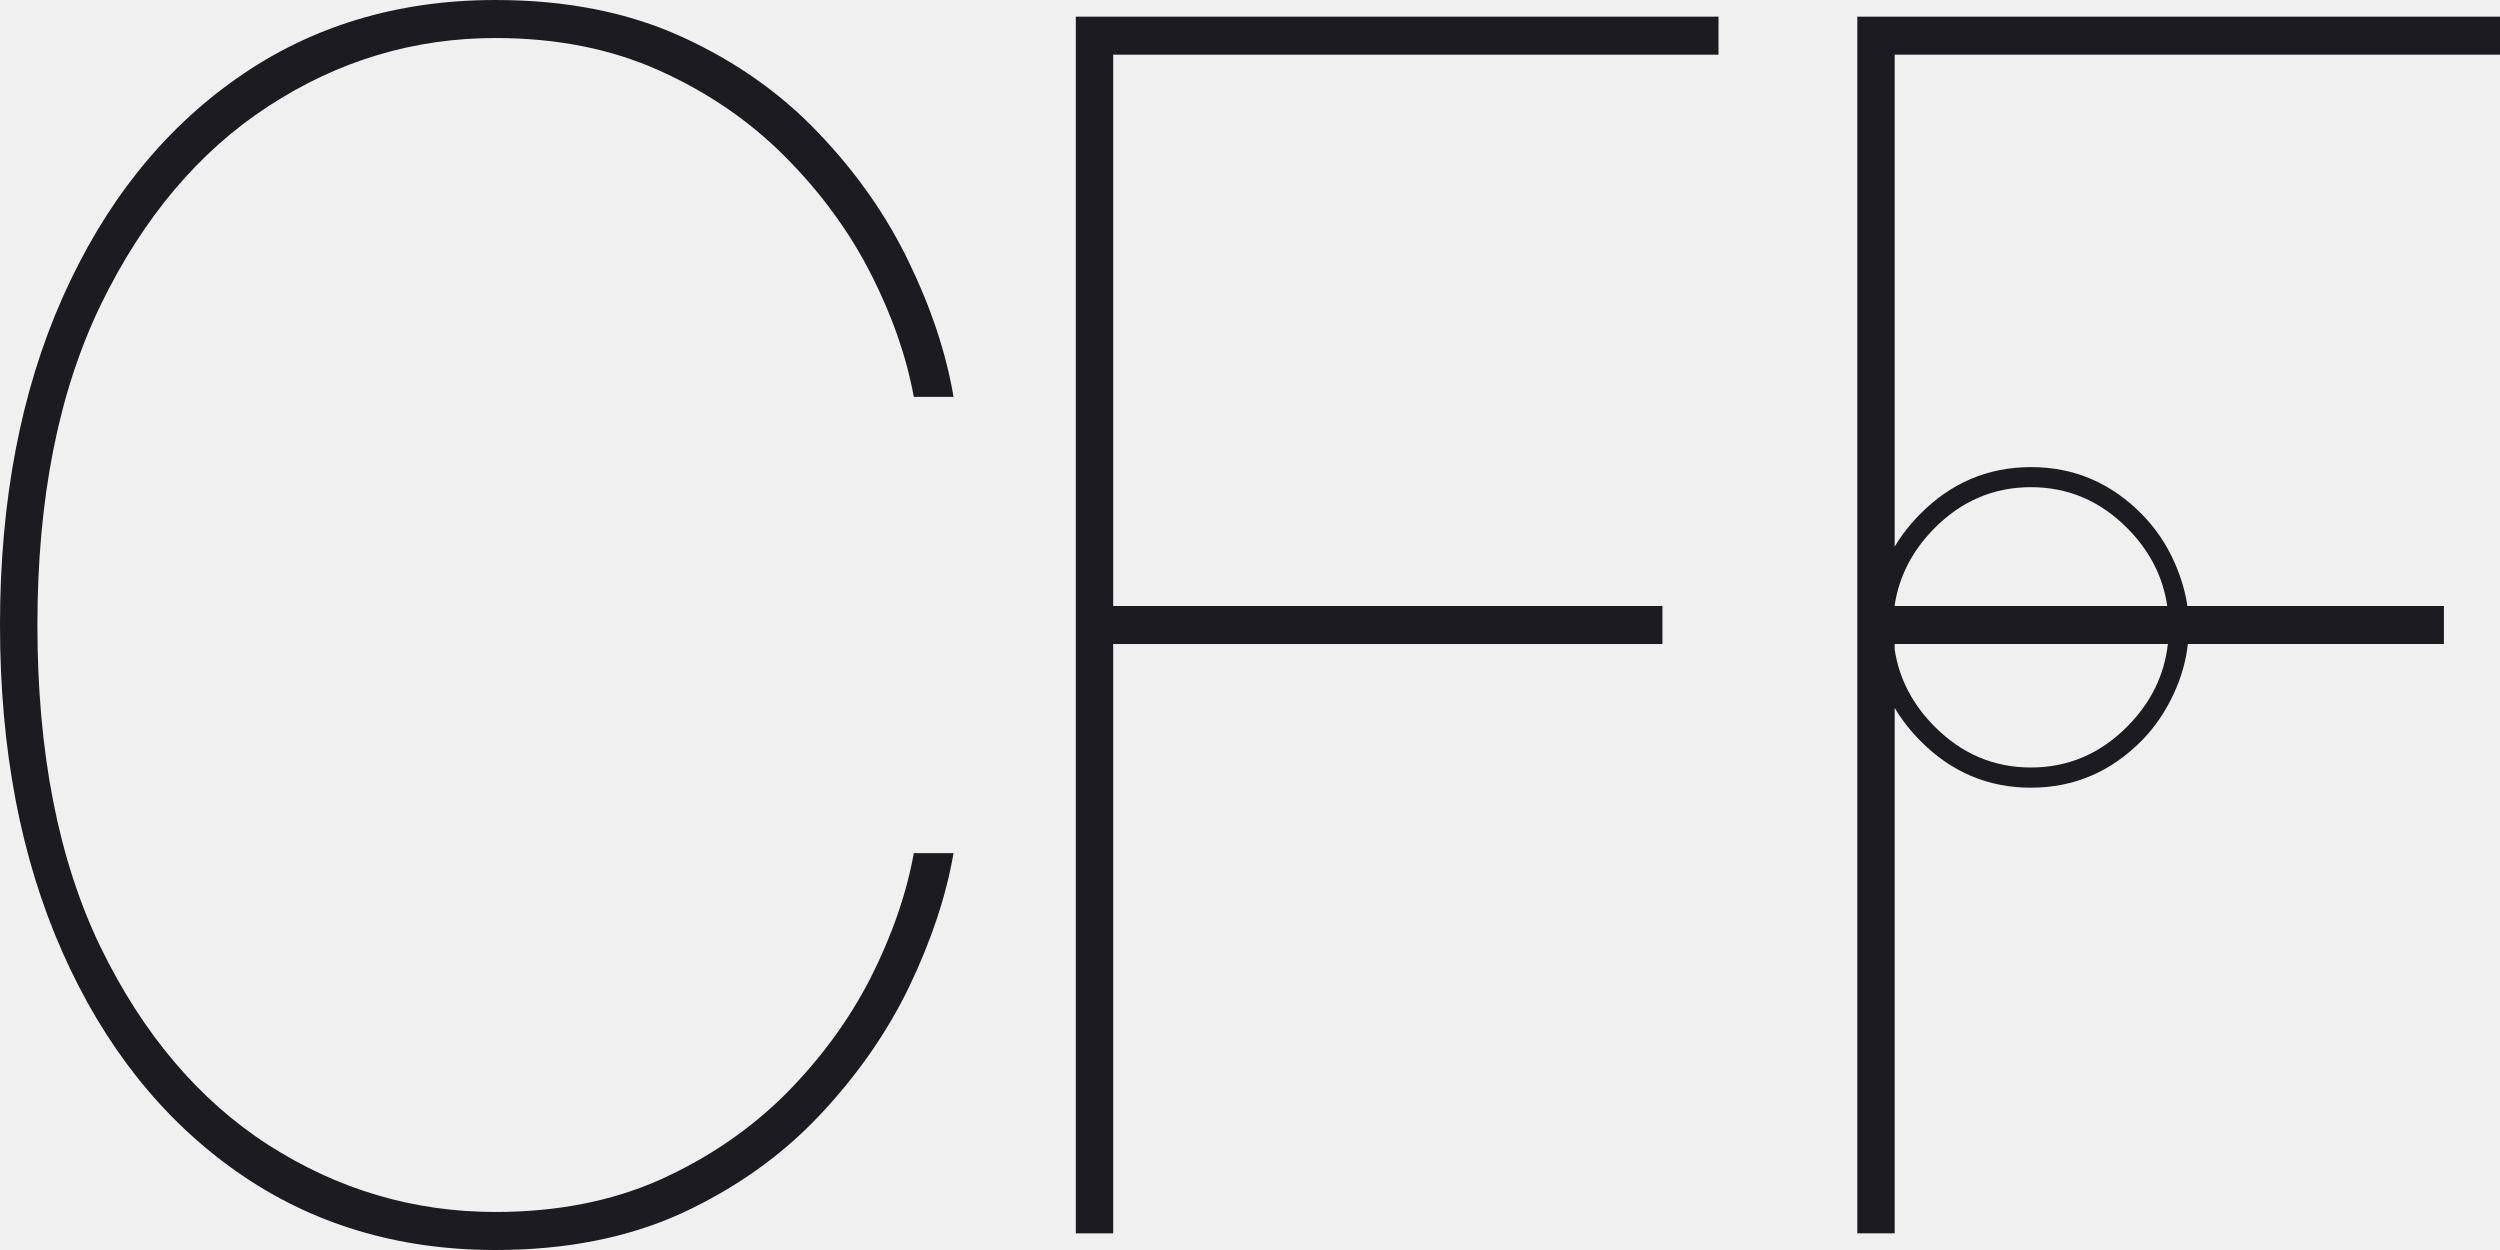
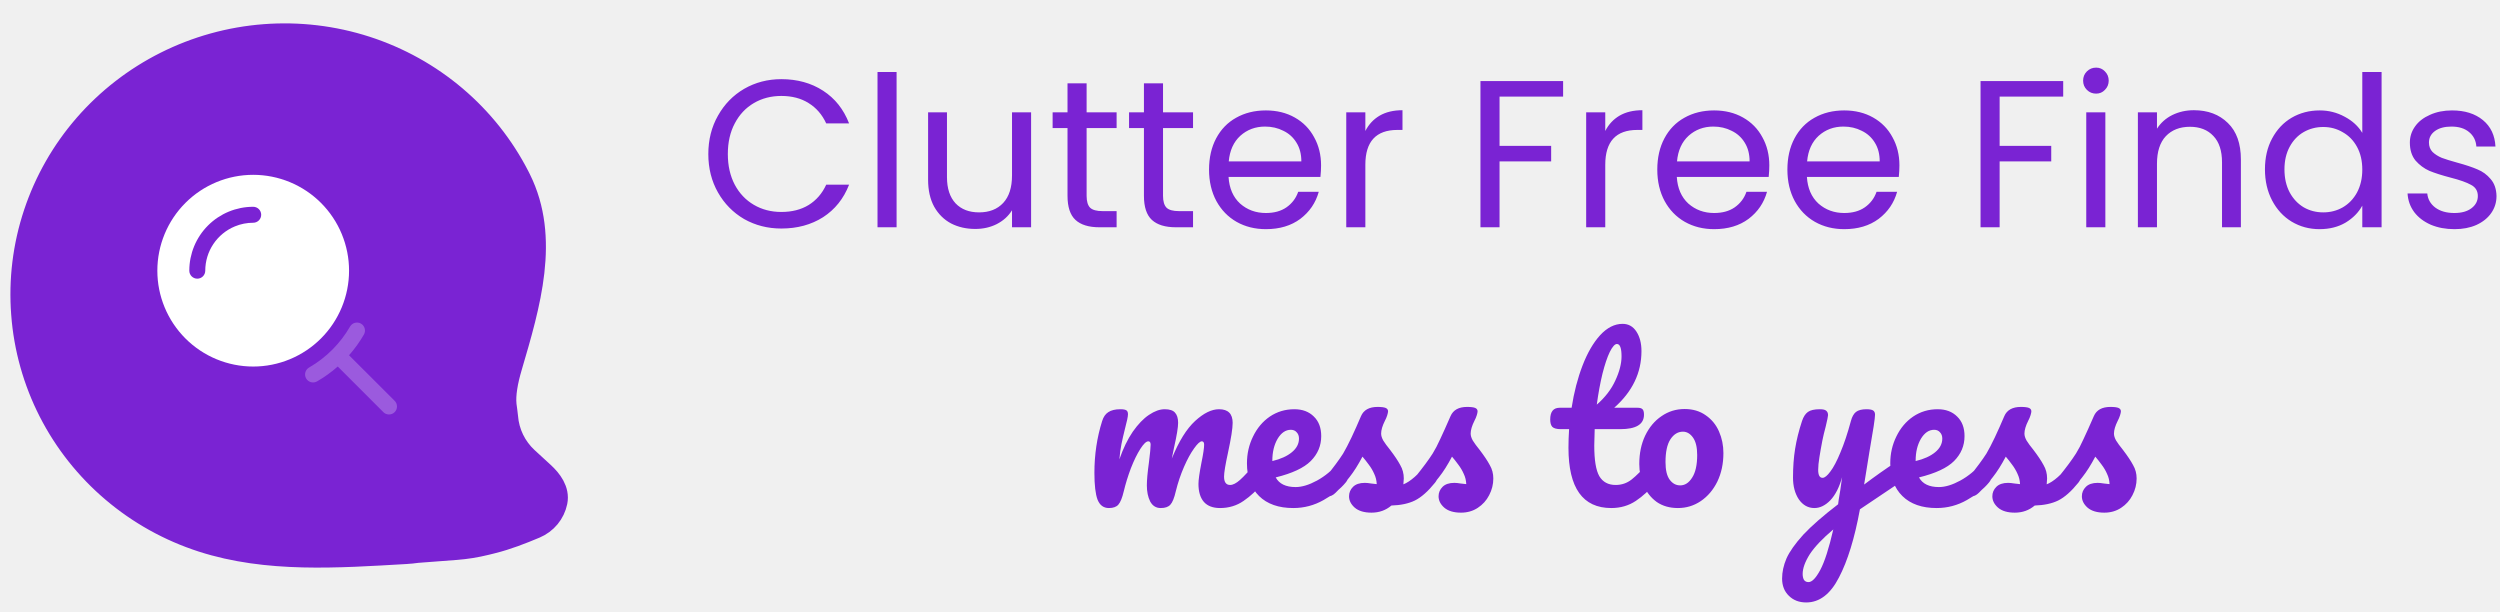
- <svg xmlns="http://www.w3.org/2000/svg" width="76" height="38" viewBox="0 0 76 38" fill="none">
-   <path d="M27.78 12.065H28.988C28.763 10.74 28.313 9.38 27.638 7.983C26.963 6.574 26.051 5.268 24.903 4.064C23.754 2.848 22.363 1.866 20.729 1.12C19.094 0.373 17.206 0 15.062 0C12.078 0 9.455 0.795 7.194 2.384C4.932 3.973 3.168 6.195 1.901 9.048C0.634 11.902 0 15.219 0 19C0 22.781 0.634 26.098 1.901 28.951C3.168 31.805 4.932 34.027 7.194 35.616C9.455 37.205 12.078 38 15.062 38C17.206 38 19.094 37.627 20.729 36.88C22.363 36.122 23.754 35.134 24.903 33.918C26.051 32.702 26.963 31.396 27.638 29.999C28.313 28.59 28.763 27.236 28.988 25.935H27.78C27.555 27.175 27.117 28.44 26.466 29.728C25.814 31.004 24.95 32.184 23.872 33.268C22.795 34.34 21.522 35.207 20.054 35.869C18.585 36.519 16.922 36.844 15.062 36.844C12.576 36.844 10.273 36.164 8.153 34.803C6.045 33.443 4.346 31.438 3.055 28.789C1.776 26.14 1.137 22.877 1.137 19C1.137 15.171 1.776 11.932 3.055 9.283C4.346 6.622 6.045 4.606 8.153 3.233C10.273 1.848 12.576 1.156 15.062 1.156C16.922 1.156 18.585 1.487 20.054 2.149C21.522 2.811 22.795 3.684 23.872 4.768C24.95 5.852 25.814 7.032 26.466 8.308C27.117 9.584 27.555 10.836 27.78 12.065Z" fill="#1C1B1F" />
-   <path d="M32.705 0.506V37.494H33.841V19.578H50.538V18.422H33.841V1.662H52.243V0.506H32.705Z" fill="#1C1B1F" />
-   <path fill-rule="evenodd" clip-rule="evenodd" d="M56.462 0.506V37.494H57.598V21.52C57.805 21.869 58.06 22.198 58.365 22.508C59.308 23.467 60.433 23.946 61.74 23.946C63.047 23.945 64.173 23.465 65.117 22.505C65.506 22.11 65.828 21.636 66.084 21.085C66.311 20.595 66.454 20.093 66.511 19.578H74.295V18.422H66.496C66.436 17.998 66.309 17.564 66.115 17.12C65.869 16.558 65.536 16.064 65.117 15.637C64.173 14.678 63.047 14.198 61.738 14.2C60.429 14.201 59.303 14.681 58.36 15.64C58.057 15.947 57.804 16.274 57.598 16.62V1.662H76V0.506H56.462ZM57.598 19.744C57.731 20.619 58.129 21.393 58.792 22.068C59.621 22.911 60.604 23.332 61.74 23.332C62.876 23.332 63.858 22.911 64.687 22.068C65.392 21.351 65.797 20.521 65.903 19.578H57.598V19.744ZM65.884 18.422H57.598V18.399C57.731 17.524 58.129 16.749 58.792 16.074C59.621 15.231 60.604 14.81 61.74 14.81C62.876 14.81 63.858 15.231 64.687 16.074C65.356 16.755 65.756 17.538 65.884 18.422Z" fill="#1C1B1F" />
+ <svg xmlns="http://www.w3.org/2000/svg" width="143" height="35" viewBox="0 0 143 35" fill="none">
+   <path d="M1.389 17.957C1.533 19.887 2.061 21.768 2.942 23.494C3.824 25.22 5.042 26.757 6.526 28.015C8.011 29.276 9.734 30.234 11.595 30.835V30.835C15.297 32.031 19.312 31.737 23.197 31.514C23.416 31.501 23.637 31.48 23.86 31.448L26.084 31.279C26.651 31.236 27.212 31.145 27.764 31.009L28.128 30.919C28.969 30.71 29.773 30.395 30.572 30.06V30.06C30.86 29.939 31.115 29.75 31.314 29.51C31.512 29.27 31.648 28.985 31.711 28.681V28.681C31.832 28.088 31.435 27.55 30.989 27.14L30.074 26.3C29.38 25.662 28.954 24.785 28.883 23.845V23.845C28.866 23.62 28.821 23.398 28.797 23.173C28.734 22.56 28.875 21.789 29.119 20.959C30.169 17.391 31.291 13.626 29.635 10.296C29.612 10.25 29.588 10.203 29.565 10.157C28.683 8.431 27.465 6.895 25.981 5.636C24.496 4.375 22.773 3.417 20.913 2.816C19.052 2.215 17.088 1.982 15.135 2.131C11.191 2.432 7.525 4.268 4.945 7.237C3.669 8.706 2.698 10.409 2.088 12.249C1.477 14.088 1.24 16.028 1.389 17.957Z" fill="#7A23D3" stroke="#7A23D3" stroke-width="1.5" stroke-linecap="round" stroke-linejoin="round" />
+   <path fill-rule="evenodd" clip-rule="evenodd" d="M14.483 20.966C15.203 20.966 15.916 20.824 16.581 20.548C17.246 20.273 17.851 19.869 18.36 19.36C18.869 18.851 19.273 18.246 19.548 17.581C19.824 16.916 19.966 16.203 19.966 15.483C19.966 14.763 19.824 14.05 19.548 13.385C19.273 12.719 18.869 12.115 18.36 11.606C17.851 11.097 17.246 10.693 16.581 10.417C15.916 10.142 15.203 10 14.483 10C13.029 10 11.634 10.578 10.606 11.606C9.578 12.634 9 14.029 9 15.483C9 16.937 9.578 18.331 10.606 19.36C11.634 20.388 13.029 20.966 14.483 20.966ZM13.434 12.95C13.766 12.812 14.123 12.741 14.483 12.741C14.604 12.741 14.72 12.693 14.806 12.608C14.892 12.522 14.94 12.406 14.94 12.284C14.94 12.163 14.892 12.047 14.806 11.961C14.72 11.876 14.604 11.828 14.483 11.828C13.513 11.828 12.584 12.213 11.898 12.898C11.213 13.584 10.828 14.513 10.828 15.483C10.828 15.604 10.876 15.72 10.961 15.806C11.047 15.892 11.163 15.94 11.284 15.94C11.406 15.94 11.522 15.892 11.608 15.806C11.693 15.72 11.741 15.604 11.741 15.483C11.741 14.941 11.902 14.41 12.203 13.96C12.505 13.509 12.933 13.157 13.434 12.95Z" fill="white" />
+   <path fill-rule="evenodd" clip-rule="evenodd" d="M20.814 19.138C20.844 19.086 20.864 19.028 20.872 18.969C20.88 18.909 20.877 18.848 20.861 18.79C20.846 18.732 20.819 18.677 20.782 18.629C20.746 18.581 20.7 18.541 20.648 18.511C20.596 18.481 20.538 18.462 20.478 18.454C20.419 18.446 20.358 18.45 20.3 18.466C20.241 18.482 20.187 18.509 20.139 18.546C20.092 18.583 20.052 18.629 20.022 18.681C19.461 19.653 18.653 20.461 17.681 21.022C17.629 21.052 17.583 21.092 17.546 21.139C17.509 21.187 17.482 21.241 17.466 21.3C17.45 21.358 17.446 21.419 17.454 21.478C17.462 21.538 17.481 21.596 17.511 21.648C17.541 21.7 17.581 21.746 17.629 21.782C17.677 21.819 17.732 21.846 17.79 21.861C17.848 21.877 17.909 21.88 17.969 21.872C18.028 21.864 18.086 21.844 18.138 21.814C18.559 21.571 18.954 21.287 19.319 20.965L21.927 23.574C21.969 23.617 22.019 23.651 22.075 23.674C22.131 23.697 22.19 23.708 22.25 23.708C22.31 23.708 22.37 23.697 22.425 23.674C22.481 23.651 22.531 23.617 22.573 23.574C22.616 23.532 22.65 23.482 22.673 23.426C22.696 23.37 22.707 23.311 22.707 23.251C22.707 23.191 22.696 23.131 22.673 23.076C22.65 23.02 22.616 22.97 22.573 22.927L19.965 20.32C20.287 19.955 20.572 19.559 20.815 19.138" fill="white" fill-opacity="0.25" />
+   <path d="M63.428 29.06C63.124 29.06 62.908 28.9 62.78 28.58C62.66 28.26 62.6 27.748 62.6 27.044C62.6 26.004 62.748 25.016 63.044 24.08C63.116 23.848 63.232 23.68 63.392 23.576C63.56 23.464 63.792 23.408 64.088 23.408C64.248 23.408 64.36 23.428 64.424 23.468C64.488 23.508 64.52 23.584 64.52 23.696C64.52 23.824 64.46 24.112 64.34 24.56C64.26 24.88 64.196 25.16 64.148 25.4C64.1 25.632 64.06 25.924 64.028 26.276C64.244 25.652 64.5 25.124 64.796 24.692C65.1 24.26 65.408 23.94 65.72 23.732C66.04 23.516 66.34 23.408 66.62 23.408C66.9 23.408 67.096 23.472 67.208 23.6C67.328 23.728 67.388 23.924 67.388 24.188C67.388 24.444 67.312 24.908 67.16 25.58C67.096 25.868 67.052 26.084 67.028 26.228C67.428 25.244 67.872 24.528 68.36 24.08C68.848 23.632 69.304 23.408 69.728 23.408C70.248 23.408 70.508 23.668 70.508 24.188C70.508 24.5 70.42 25.064 70.244 25.88C70.092 26.576 70.016 27.036 70.016 27.26C70.016 27.58 70.132 27.74 70.364 27.74C70.524 27.74 70.712 27.644 70.928 27.452C71.152 27.252 71.448 26.932 71.816 26.492C71.912 26.38 72.02 26.324 72.14 26.324C72.244 26.324 72.324 26.372 72.38 26.468C72.444 26.564 72.476 26.696 72.476 26.864C72.476 27.184 72.4 27.432 72.248 27.608C71.904 28.032 71.532 28.38 71.132 28.652C70.74 28.924 70.292 29.06 69.788 29.06C69.38 29.06 69.072 28.944 68.864 28.712C68.656 28.472 68.552 28.128 68.552 27.68C68.552 27.456 68.608 27.056 68.72 26.48C68.824 25.976 68.876 25.628 68.876 25.436C68.876 25.308 68.832 25.244 68.744 25.244C68.64 25.244 68.492 25.38 68.3 25.652C68.108 25.916 67.916 26.268 67.724 26.708C67.532 27.148 67.376 27.612 67.256 28.1C67.168 28.484 67.064 28.74 66.944 28.868C66.832 28.996 66.648 29.06 66.392 29.06C66.128 29.06 65.928 28.936 65.792 28.688C65.664 28.432 65.6 28.124 65.6 27.764C65.6 27.46 65.64 27.02 65.72 26.444C65.784 25.932 65.816 25.596 65.816 25.436C65.816 25.308 65.772 25.244 65.684 25.244C65.564 25.244 65.412 25.388 65.228 25.676C65.044 25.964 64.864 26.332 64.688 26.78C64.52 27.228 64.384 27.668 64.28 28.1C64.192 28.476 64.088 28.732 63.968 28.868C63.856 28.996 63.676 29.06 63.428 29.06ZM76.858 26.324C76.962 26.324 77.042 26.372 77.098 26.468C77.162 26.564 77.194 26.696 77.194 26.864C77.194 27.184 77.118 27.432 76.966 27.608C76.67 27.968 76.25 28.3 75.706 28.604C75.17 28.908 74.594 29.06 73.978 29.06C73.138 29.06 72.486 28.832 72.022 28.376C71.558 27.92 71.326 27.296 71.326 26.504C71.326 25.952 71.442 25.44 71.674 24.968C71.906 24.488 72.226 24.108 72.634 23.828C73.05 23.548 73.518 23.408 74.038 23.408C74.502 23.408 74.874 23.548 75.154 23.828C75.434 24.1 75.574 24.472 75.574 24.944C75.574 25.496 75.374 25.972 74.974 26.372C74.582 26.764 73.914 27.076 72.97 27.308C73.17 27.676 73.55 27.86 74.11 27.86C74.47 27.86 74.878 27.736 75.334 27.488C75.798 27.232 76.198 26.9 76.534 26.492C76.63 26.38 76.738 26.324 76.858 26.324ZM73.834 24.584C73.538 24.584 73.286 24.756 73.078 25.1C72.878 25.444 72.778 25.86 72.778 26.348V26.372C73.25 26.26 73.622 26.092 73.894 25.868C74.166 25.644 74.302 25.384 74.302 25.088C74.302 24.936 74.258 24.816 74.17 24.728C74.09 24.632 73.978 24.584 73.834 24.584ZM78.449 29.324C78.033 29.324 77.713 29.228 77.489 29.036C77.273 28.844 77.165 28.628 77.165 28.388C77.165 28.18 77.241 28 77.393 27.848C77.545 27.696 77.769 27.62 78.065 27.62C78.169 27.62 78.289 27.632 78.425 27.656C78.569 27.672 78.677 27.684 78.749 27.692C78.741 27.484 78.693 27.288 78.605 27.104C78.525 26.92 78.421 26.744 78.293 26.576C78.165 26.4 78.045 26.248 77.933 26.12C77.685 26.592 77.437 26.984 77.189 27.296C76.949 27.608 76.685 27.904 76.397 28.184C76.253 28.328 76.101 28.4 75.941 28.4C75.813 28.4 75.709 28.356 75.629 28.268C75.549 28.172 75.509 28.056 75.509 27.92C75.509 27.76 75.565 27.612 75.677 27.476L75.833 27.284C76.273 26.74 76.605 26.292 76.829 25.94C76.965 25.708 77.125 25.4 77.309 25.016C77.493 24.624 77.673 24.22 77.849 23.804C78.001 23.452 78.317 23.276 78.797 23.276C79.021 23.276 79.177 23.296 79.265 23.336C79.353 23.376 79.397 23.44 79.397 23.528C79.397 23.576 79.381 23.652 79.349 23.756C79.317 23.86 79.273 23.964 79.217 24.068C79.073 24.356 79.001 24.6 79.001 24.8C79.001 24.92 79.041 25.052 79.121 25.196C79.209 25.34 79.341 25.52 79.517 25.736C79.773 26.072 79.965 26.36 80.093 26.6C80.229 26.832 80.297 27.088 80.297 27.368C80.297 27.448 80.289 27.56 80.273 27.704C80.665 27.552 81.125 27.148 81.653 26.492C81.749 26.38 81.857 26.324 81.977 26.324C82.081 26.324 82.161 26.372 82.217 26.468C82.281 26.564 82.313 26.696 82.313 26.864C82.313 27.168 82.237 27.416 82.085 27.608C81.685 28.104 81.301 28.444 80.933 28.628C80.573 28.804 80.125 28.9 79.589 28.916C79.269 29.188 78.889 29.324 78.449 29.324ZM83.57 29.324C83.154 29.324 82.834 29.228 82.61 29.036C82.394 28.844 82.286 28.628 82.286 28.388C82.286 28.18 82.362 28 82.514 27.848C82.666 27.696 82.89 27.62 83.186 27.62C83.29 27.62 83.41 27.632 83.546 27.656C83.69 27.672 83.798 27.684 83.87 27.692C83.862 27.484 83.814 27.288 83.726 27.104C83.646 26.92 83.542 26.744 83.414 26.576C83.286 26.4 83.166 26.248 83.054 26.12C82.806 26.592 82.558 26.984 82.31 27.296C82.07 27.608 81.806 27.904 81.518 28.184C81.374 28.328 81.222 28.4 81.062 28.4C80.934 28.4 80.83 28.356 80.75 28.268C80.67 28.172 80.63 28.056 80.63 27.92C80.63 27.76 80.686 27.612 80.798 27.476L80.954 27.284C81.394 26.74 81.726 26.292 81.95 25.94C82.094 25.708 82.238 25.432 82.382 25.112C82.534 24.792 82.73 24.356 82.97 23.804C83.122 23.452 83.438 23.276 83.918 23.276C84.142 23.276 84.298 23.296 84.386 23.336C84.474 23.376 84.518 23.44 84.518 23.528C84.518 23.576 84.502 23.652 84.47 23.756C84.438 23.86 84.394 23.964 84.338 24.068C84.194 24.356 84.122 24.6 84.122 24.8C84.122 24.92 84.162 25.052 84.242 25.196C84.33 25.34 84.462 25.52 84.638 25.736C84.894 26.072 85.086 26.36 85.214 26.6C85.35 26.832 85.418 27.088 85.418 27.368C85.418 27.704 85.338 28.024 85.178 28.328C85.026 28.624 84.81 28.864 84.53 29.048C84.25 29.232 83.93 29.324 83.57 29.324ZM94.588 26.324C94.692 26.324 94.772 26.372 94.828 26.468C94.892 26.564 94.924 26.696 94.924 26.864C94.924 27.184 94.848 27.432 94.696 27.608C94.352 28.032 93.976 28.38 93.568 28.652C93.16 28.924 92.692 29.06 92.164 29.06C90.532 29.06 89.716 27.912 89.716 25.616C89.716 25.264 89.728 24.908 89.752 24.548H89.284C89.044 24.548 88.88 24.504 88.792 24.416C88.712 24.328 88.672 24.188 88.672 23.996C88.672 23.548 88.852 23.324 89.212 23.324H89.896C90.032 22.444 90.24 21.64 90.52 20.912C90.8 20.184 91.136 19.604 91.528 19.172C91.928 18.74 92.356 18.524 92.812 18.524C93.148 18.524 93.412 18.672 93.604 18.968C93.796 19.264 93.892 19.636 93.892 20.084C93.892 21.324 93.372 22.404 92.332 23.324H93.676C93.804 23.324 93.896 23.352 93.952 23.408C94.008 23.464 94.036 23.568 94.036 23.72C94.036 24.272 93.584 24.548 92.68 24.548H91.216C91.2 24.948 91.192 25.26 91.192 25.484C91.192 26.316 91.288 26.9 91.48 27.236C91.68 27.572 91.992 27.74 92.416 27.74C92.76 27.74 93.064 27.636 93.328 27.428C93.592 27.22 93.904 26.908 94.264 26.492C94.36 26.38 94.468 26.324 94.588 26.324ZM92.488 19.676C92.368 19.676 92.232 19.828 92.08 20.132C91.936 20.428 91.796 20.844 91.66 21.38C91.532 21.908 91.424 22.496 91.336 23.144C91.808 22.736 92.16 22.28 92.392 21.776C92.632 21.264 92.752 20.8 92.752 20.384C92.752 19.912 92.664 19.676 92.488 19.676ZM95.975 29.06C95.503 29.06 95.099 28.944 94.763 28.712C94.435 28.472 94.187 28.16 94.019 27.776C93.851 27.392 93.767 26.98 93.767 26.54C93.767 25.932 93.879 25.392 94.103 24.92C94.335 24.44 94.647 24.068 95.039 23.804C95.431 23.532 95.871 23.396 96.359 23.396C96.831 23.396 97.235 23.516 97.571 23.756C97.907 23.988 98.159 24.296 98.327 24.68C98.495 25.064 98.579 25.476 98.579 25.916C98.579 26.524 98.463 27.068 98.231 27.548C97.999 28.02 97.683 28.392 97.283 28.664C96.891 28.928 96.455 29.06 95.975 29.06ZM96.107 27.764C96.379 27.764 96.607 27.616 96.791 27.32C96.983 27.024 97.079 26.592 97.079 26.024C97.079 25.584 96.999 25.252 96.839 25.028C96.679 24.804 96.487 24.692 96.263 24.692C95.975 24.692 95.735 24.84 95.543 25.136C95.359 25.424 95.267 25.856 95.267 26.432C95.267 26.888 95.347 27.224 95.507 27.44C95.667 27.656 95.867 27.764 96.107 27.764ZM108.704 26.348C108.808 26.348 108.888 26.4 108.944 26.504C109.008 26.6 109.04 26.724 109.04 26.876C109.04 27.06 109.012 27.204 108.956 27.308C108.9 27.412 108.812 27.504 108.692 27.584L106.388 29.132C106.084 30.788 105.684 32.088 105.188 33.032C104.7 33.984 104.076 34.46 103.316 34.46C102.908 34.46 102.576 34.332 102.32 34.076C102.064 33.828 101.936 33.5 101.936 33.092C101.936 32.716 102.02 32.332 102.188 31.94C102.364 31.548 102.684 31.096 103.148 30.584C103.62 30.08 104.284 29.5 105.14 28.844L105.176 28.568C105.232 28.272 105.296 27.848 105.368 27.296C105.208 27.872 104.984 28.312 104.696 28.616C104.408 28.912 104.104 29.06 103.784 29.06C103.424 29.06 103.128 28.896 102.896 28.568C102.672 28.232 102.56 27.816 102.56 27.32C102.56 26.72 102.6 26.172 102.68 25.676C102.76 25.172 102.892 24.64 103.076 24.08C103.156 23.84 103.268 23.668 103.412 23.564C103.556 23.46 103.784 23.408 104.096 23.408C104.272 23.408 104.392 23.436 104.456 23.492C104.528 23.548 104.564 23.632 104.564 23.744C104.564 23.808 104.52 24.024 104.432 24.392C104.352 24.688 104.288 24.956 104.24 25.196C104.176 25.524 104.12 25.84 104.072 26.144C104.024 26.44 104 26.684 104 26.876C104 27.18 104.084 27.332 104.252 27.332C104.372 27.332 104.52 27.212 104.696 26.972C104.88 26.732 105.072 26.368 105.272 25.88C105.48 25.392 105.68 24.792 105.872 24.08C105.936 23.84 106.032 23.668 106.16 23.564C106.296 23.46 106.496 23.408 106.76 23.408C106.944 23.408 107.072 23.432 107.144 23.48C107.216 23.528 107.252 23.608 107.252 23.72C107.252 23.92 107.148 24.608 106.94 25.784L106.628 27.716C107.244 27.252 107.844 26.828 108.428 26.444C108.532 26.38 108.624 26.348 108.704 26.348ZM103.448 33.296C103.648 33.296 103.872 33.064 104.12 32.6C104.368 32.136 104.616 31.364 104.864 30.284C104.248 30.804 103.8 31.276 103.52 31.7C103.248 32.132 103.112 32.508 103.112 32.828C103.112 32.964 103.136 33.076 103.184 33.164C103.24 33.252 103.328 33.296 103.448 33.296ZM113.655 26.324C113.759 26.324 113.839 26.372 113.895 26.468C113.959 26.564 113.991 26.696 113.991 26.864C113.991 27.184 113.915 27.432 113.763 27.608C113.467 27.968 113.047 28.3 112.503 28.604C111.967 28.908 111.391 29.06 110.775 29.06C109.935 29.06 109.283 28.832 108.819 28.376C108.355 27.92 108.123 27.296 108.123 26.504C108.123 25.952 108.239 25.44 108.471 24.968C108.703 24.488 109.023 24.108 109.431 23.828C109.847 23.548 110.315 23.408 110.835 23.408C111.299 23.408 111.671 23.548 111.951 23.828C112.231 24.1 112.371 24.472 112.371 24.944C112.371 25.496 112.171 25.972 111.771 26.372C111.379 26.764 110.711 27.076 109.767 27.308C109.967 27.676 110.347 27.86 110.907 27.86C111.267 27.86 111.675 27.736 112.131 27.488C112.595 27.232 112.995 26.9 113.331 26.492C113.427 26.38 113.535 26.324 113.655 26.324ZM110.631 24.584C110.335 24.584 110.083 24.756 109.875 25.1C109.675 25.444 109.575 25.86 109.575 26.348V26.372C110.047 26.26 110.419 26.092 110.691 25.868C110.963 25.644 111.099 25.384 111.099 25.088C111.099 24.936 111.055 24.816 110.967 24.728C110.887 24.632 110.775 24.584 110.631 24.584ZM115.246 29.324C114.83 29.324 114.51 29.228 114.286 29.036C114.07 28.844 113.962 28.628 113.962 28.388C113.962 28.18 114.038 28 114.19 27.848C114.342 27.696 114.566 27.62 114.862 27.62C114.966 27.62 115.086 27.632 115.222 27.656C115.366 27.672 115.474 27.684 115.546 27.692C115.538 27.484 115.49 27.288 115.402 27.104C115.322 26.92 115.218 26.744 115.09 26.576C114.962 26.4 114.842 26.248 114.73 26.12C114.482 26.592 114.234 26.984 113.986 27.296C113.746 27.608 113.482 27.904 113.194 28.184C113.05 28.328 112.898 28.4 112.738 28.4C112.61 28.4 112.506 28.356 112.425 28.268C112.345 28.172 112.305 28.056 112.305 27.92C112.305 27.76 112.361 27.612 112.474 27.476L112.63 27.284C113.07 26.74 113.402 26.292 113.626 25.94C113.762 25.708 113.922 25.4 114.106 25.016C114.29 24.624 114.47 24.22 114.646 23.804C114.798 23.452 115.114 23.276 115.594 23.276C115.818 23.276 115.974 23.296 116.062 23.336C116.15 23.376 116.194 23.44 116.194 23.528C116.194 23.576 116.178 23.652 116.146 23.756C116.114 23.86 116.07 23.964 116.014 24.068C115.87 24.356 115.798 24.6 115.798 24.8C115.798 24.92 115.838 25.052 115.918 25.196C116.006 25.34 116.138 25.52 116.314 25.736C116.57 26.072 116.762 26.36 116.89 26.6C117.026 26.832 117.094 27.088 117.094 27.368C117.094 27.448 117.086 27.56 117.07 27.704C117.462 27.552 117.922 27.148 118.45 26.492C118.546 26.38 118.654 26.324 118.773 26.324C118.878 26.324 118.958 26.372 119.014 26.468C119.078 26.564 119.11 26.696 119.11 26.864C119.11 27.168 119.034 27.416 118.882 27.608C118.482 28.104 118.098 28.444 117.73 28.628C117.37 28.804 116.922 28.9 116.386 28.916C116.066 29.188 115.686 29.324 115.246 29.324ZM120.367 29.324C119.951 29.324 119.631 29.228 119.407 29.036C119.191 28.844 119.083 28.628 119.083 28.388C119.083 28.18 119.159 28 119.311 27.848C119.463 27.696 119.687 27.62 119.983 27.62C120.087 27.62 120.207 27.632 120.343 27.656C120.487 27.672 120.595 27.684 120.667 27.692C120.659 27.484 120.611 27.288 120.523 27.104C120.443 26.92 120.339 26.744 120.211 26.576C120.083 26.4 119.963 26.248 119.851 26.12C119.603 26.592 119.355 26.984 119.107 27.296C118.867 27.608 118.603 27.904 118.315 28.184C118.171 28.328 118.019 28.4 117.859 28.4C117.731 28.4 117.627 28.356 117.547 28.268C117.467 28.172 117.427 28.056 117.427 27.92C117.427 27.76 117.483 27.612 117.595 27.476L117.751 27.284C118.191 26.74 118.523 26.292 118.747 25.94C118.891 25.708 119.035 25.432 119.179 25.112C119.331 24.792 119.527 24.356 119.767 23.804C119.919 23.452 120.235 23.276 120.715 23.276C120.939 23.276 121.095 23.296 121.183 23.336C121.271 23.376 121.315 23.44 121.315 23.528C121.315 23.576 121.299 23.652 121.267 23.756C121.235 23.86 121.191 23.964 121.135 24.068C120.991 24.356 120.919 24.6 120.919 24.8C120.919 24.92 120.959 25.052 121.039 25.196C121.127 25.34 121.259 25.52 121.435 25.736C121.691 26.072 121.883 26.36 122.011 26.6C122.147 26.832 122.215 27.088 122.215 27.368C122.215 27.704 122.135 28.024 121.975 28.328C121.823 28.624 121.607 28.864 121.327 29.048C121.047 29.232 120.727 29.324 120.367 29.324Z" fill="#7A23D3" />
+   <path d="M40.516 8.812C40.516 7.996 40.7 7.264 41.068 6.616C41.436 5.96 41.936 5.448 42.568 5.08C43.208 4.712 43.916 4.528 44.692 4.528C45.604 4.528 46.4 4.748 47.08 5.188C47.76 5.628 48.256 6.252 48.568 7.06H47.26C47.028 6.556 46.692 6.168 46.252 5.896C45.82 5.624 45.3 5.488 44.692 5.488C44.108 5.488 43.584 5.624 43.12 5.896C42.656 6.168 42.292 6.556 42.028 7.06C41.764 7.556 41.632 8.14 41.632 8.812C41.632 9.476 41.764 10.06 42.028 10.564C42.292 11.06 42.656 11.444 43.12 11.716C43.584 11.988 44.108 12.124 44.692 12.124C45.3 12.124 45.82 11.992 46.252 11.728C46.692 11.456 47.028 11.068 47.26 10.564H48.568C48.256 11.364 47.76 11.984 47.08 12.424C46.4 12.856 45.604 13.072 44.692 13.072C43.916 13.072 43.208 12.892 42.568 12.532C41.936 12.164 41.436 11.656 41.068 11.008C40.7 10.36 40.516 9.628 40.516 8.812ZM51.285 4.12V13H50.194V4.12H51.285ZM58.979 6.424V13H57.887V12.028C57.679 12.364 57.387 12.628 57.011 12.82C56.643 13.004 56.235 13.096 55.787 13.096C55.275 13.096 54.815 12.992 54.407 12.784C53.999 12.568 53.675 12.248 53.435 11.824C53.203 11.4 53.087 10.884 53.087 10.276V6.424H54.167V10.132C54.167 10.78 54.331 11.28 54.659 11.632C54.987 11.976 55.435 12.148 56.003 12.148C56.587 12.148 57.047 11.968 57.383 11.608C57.719 11.248 57.887 10.724 57.887 10.036V6.424H58.979ZM62.154 7.324V11.2C62.154 11.52 62.222 11.748 62.358 11.884C62.494 12.012 62.73 12.076 63.066 12.076H63.87V13H62.886C62.278 13 61.822 12.86 61.518 12.58C61.214 12.3 61.062 11.84 61.062 11.2V7.324H60.21V6.424H61.062V4.768H62.154V6.424H63.87V7.324H62.154ZM66.525 7.324V11.2C66.525 11.52 66.594 11.748 66.73 11.884C66.865 12.012 67.102 12.076 67.438 12.076H68.242V13H67.257C66.65 13 66.194 12.86 65.889 12.58C65.585 12.3 65.433 11.84 65.433 11.2V7.324H64.582V6.424H65.433V4.768H66.525V6.424H68.242V7.324H66.525ZM75.565 9.46C75.565 9.668 75.553 9.888 75.529 10.12H70.273C70.313 10.768 70.533 11.276 70.933 11.644C71.341 12.004 71.833 12.184 72.409 12.184C72.881 12.184 73.273 12.076 73.585 11.86C73.905 11.636 74.129 11.34 74.257 10.972H75.433C75.257 11.604 74.905 12.12 74.377 12.52C73.849 12.912 73.193 13.108 72.409 13.108C71.785 13.108 71.225 12.968 70.729 12.688C70.241 12.408 69.857 12.012 69.577 11.5C69.297 10.98 69.157 10.38 69.157 9.7C69.157 9.02 69.293 8.424 69.565 7.912C69.837 7.4 70.217 7.008 70.705 6.736C71.201 6.456 71.769 6.316 72.409 6.316C73.033 6.316 73.585 6.452 74.065 6.724C74.545 6.996 74.913 7.372 75.169 7.852C75.433 8.324 75.565 8.86 75.565 9.46ZM74.437 9.232C74.437 8.816 74.345 8.46 74.161 8.164C73.977 7.86 73.725 7.632 73.405 7.48C73.093 7.32 72.745 7.24 72.361 7.24C71.809 7.24 71.337 7.416 70.945 7.768C70.561 8.12 70.341 8.608 70.285 9.232H74.437ZM78.098 7.492C78.29 7.116 78.562 6.824 78.914 6.616C79.274 6.408 79.71 6.304 80.222 6.304V7.432H79.934C78.71 7.432 78.098 8.096 78.098 9.424V13H77.006V6.424H78.098V7.492ZM89.41 4.636V5.524H85.774V8.344H88.726V9.232H85.774V13H84.682V4.636H89.41ZM91.821 7.492C92.013 7.116 92.285 6.824 92.637 6.616C92.997 6.408 93.433 6.304 93.945 6.304V7.432H93.657C92.433 7.432 91.821 8.096 91.821 9.424V13H90.729V6.424H91.821V7.492ZM101.205 9.46C101.205 9.668 101.193 9.888 101.169 10.12H95.913C95.953 10.768 96.173 11.276 96.573 11.644C96.981 12.004 97.473 12.184 98.049 12.184C98.521 12.184 98.913 12.076 99.225 11.86C99.545 11.636 99.769 11.34 99.897 10.972H101.073C100.897 11.604 100.545 12.12 100.017 12.52C99.489 12.912 98.833 13.108 98.049 13.108C97.425 13.108 96.865 12.968 96.369 12.688C95.881 12.408 95.497 12.012 95.217 11.5C94.937 10.98 94.797 10.38 94.797 9.7C94.797 9.02 94.933 8.424 95.205 7.912C95.477 7.4 95.857 7.008 96.345 6.736C96.841 6.456 97.409 6.316 98.049 6.316C98.673 6.316 99.225 6.452 99.705 6.724C100.185 6.996 100.553 7.372 100.809 7.852C101.073 8.324 101.205 8.86 101.205 9.46ZM100.077 9.232C100.077 8.816 99.985 8.46 99.801 8.164C99.617 7.86 99.365 7.632 99.045 7.48C98.733 7.32 98.385 7.24 98.001 7.24C97.449 7.24 96.977 7.416 96.585 7.768C96.201 8.12 95.981 8.608 95.925 9.232H100.077ZM108.647 9.46C108.647 9.668 108.635 9.888 108.611 10.12H103.355C103.395 10.768 103.615 11.276 104.015 11.644C104.423 12.004 104.915 12.184 105.491 12.184C105.963 12.184 106.355 12.076 106.667 11.86C106.987 11.636 107.211 11.34 107.339 10.972H108.515C108.339 11.604 107.987 12.12 107.459 12.52C106.931 12.912 106.275 13.108 105.491 13.108C104.867 13.108 104.307 12.968 103.811 12.688C103.323 12.408 102.939 12.012 102.659 11.5C102.379 10.98 102.239 10.38 102.239 9.7C102.239 9.02 102.375 8.424 102.647 7.912C102.919 7.4 103.299 7.008 103.787 6.736C104.283 6.456 104.851 6.316 105.491 6.316C106.115 6.316 106.667 6.452 107.147 6.724C107.627 6.996 107.995 7.372 108.251 7.852C108.515 8.324 108.647 8.86 108.647 9.46ZM107.519 9.232C107.519 8.816 107.427 8.46 107.243 8.164C107.059 7.86 106.807 7.632 106.487 7.48C106.175 7.32 105.827 7.24 105.443 7.24C104.891 7.24 104.419 7.416 104.027 7.768C103.643 8.12 103.423 8.608 103.367 9.232H107.519ZM118.015 4.636V5.524H114.379V8.344H117.331V9.232H114.379V13H113.287V4.636H118.015ZM119.898 5.356C119.69 5.356 119.514 5.284 119.37 5.14C119.226 4.996 119.154 4.82 119.154 4.612C119.154 4.404 119.226 4.228 119.37 4.084C119.514 3.94 119.69 3.868 119.898 3.868C120.098 3.868 120.266 3.94 120.402 4.084C120.546 4.228 120.618 4.404 120.618 4.612C120.618 4.82 120.546 4.996 120.402 5.14C120.266 5.284 120.098 5.356 119.898 5.356ZM120.426 6.424V13H119.334V6.424H120.426ZM125.491 6.304C126.291 6.304 126.939 6.548 127.435 7.036C127.931 7.516 128.179 8.212 128.179 9.124V13H127.099V9.28C127.099 8.624 126.935 8.124 126.607 7.78C126.279 7.428 125.831 7.252 125.263 7.252C124.687 7.252 124.227 7.432 123.883 7.792C123.547 8.152 123.379 8.676 123.379 9.364V13H122.287V6.424H123.379V7.36C123.595 7.024 123.887 6.764 124.255 6.58C124.631 6.396 125.043 6.304 125.491 6.304ZM129.555 9.688C129.555 9.016 129.691 8.428 129.963 7.924C130.235 7.412 130.607 7.016 131.079 6.736C131.559 6.456 132.095 6.316 132.687 6.316C133.199 6.316 133.675 6.436 134.115 6.676C134.555 6.908 134.891 7.216 135.123 7.6V4.12H136.227V13H135.123V11.764C134.907 12.156 134.587 12.48 134.163 12.736C133.739 12.984 133.243 13.108 132.675 13.108C132.091 13.108 131.559 12.964 131.079 12.676C130.607 12.388 130.235 11.984 129.963 11.464C129.691 10.944 129.555 10.352 129.555 9.688ZM135.123 9.7C135.123 9.204 135.023 8.772 134.823 8.404C134.623 8.036 134.351 7.756 134.007 7.564C133.671 7.364 133.299 7.264 132.891 7.264C132.483 7.264 132.111 7.36 131.775 7.552C131.439 7.744 131.171 8.024 130.971 8.392C130.771 8.76 130.671 9.192 130.671 9.688C130.671 10.192 130.771 10.632 130.971 11.008C131.171 11.376 131.439 11.66 131.775 11.86C132.111 12.052 132.483 12.148 132.891 12.148C133.299 12.148 133.671 12.052 134.007 11.86C134.351 11.66 134.623 11.376 134.823 11.008C135.023 10.632 135.123 10.196 135.123 9.7ZM140.4 13.108C139.896 13.108 139.444 13.024 139.044 12.856C138.644 12.68 138.328 12.44 138.096 12.136C137.864 11.824 137.736 11.468 137.712 11.068H138.84C138.872 11.396 139.024 11.664 139.296 11.872C139.576 12.08 139.94 12.184 140.388 12.184C140.804 12.184 141.132 12.092 141.372 11.908C141.612 11.724 141.732 11.492 141.732 11.212C141.732 10.924 141.604 10.712 141.348 10.576C141.092 10.432 140.696 10.292 140.16 10.156C139.672 10.028 139.272 9.9 138.96 9.772C138.656 9.636 138.392 9.44 138.168 9.184C137.952 8.92 137.844 8.576 137.844 8.152C137.844 7.816 137.944 7.508 138.144 7.228C138.344 6.948 138.628 6.728 138.996 6.568C139.364 6.4 139.784 6.316 140.256 6.316C140.984 6.316 141.572 6.5 142.02 6.868C142.468 7.236 142.708 7.74 142.74 8.38H141.648C141.624 8.036 141.484 7.76 141.228 7.552C140.98 7.344 140.644 7.24 140.22 7.24C139.828 7.24 139.516 7.324 139.284 7.492C139.052 7.66 138.936 7.88 138.936 8.152C138.936 8.368 139.004 8.548 139.14 8.692C139.284 8.828 139.46 8.94 139.668 9.028C139.884 9.108 140.18 9.2 140.556 9.304C141.028 9.432 141.412 9.56 141.708 9.688C142.004 9.808 142.256 9.992 142.464 10.24C142.68 10.488 142.792 10.812 142.8 11.212C142.8 11.572 142.7 11.896 142.5 12.184C142.3 12.472 142.016 12.7 141.648 12.868C141.288 13.028 140.872 13.108 140.4 13.108Z" fill="#7A23D3" />
</svg>
